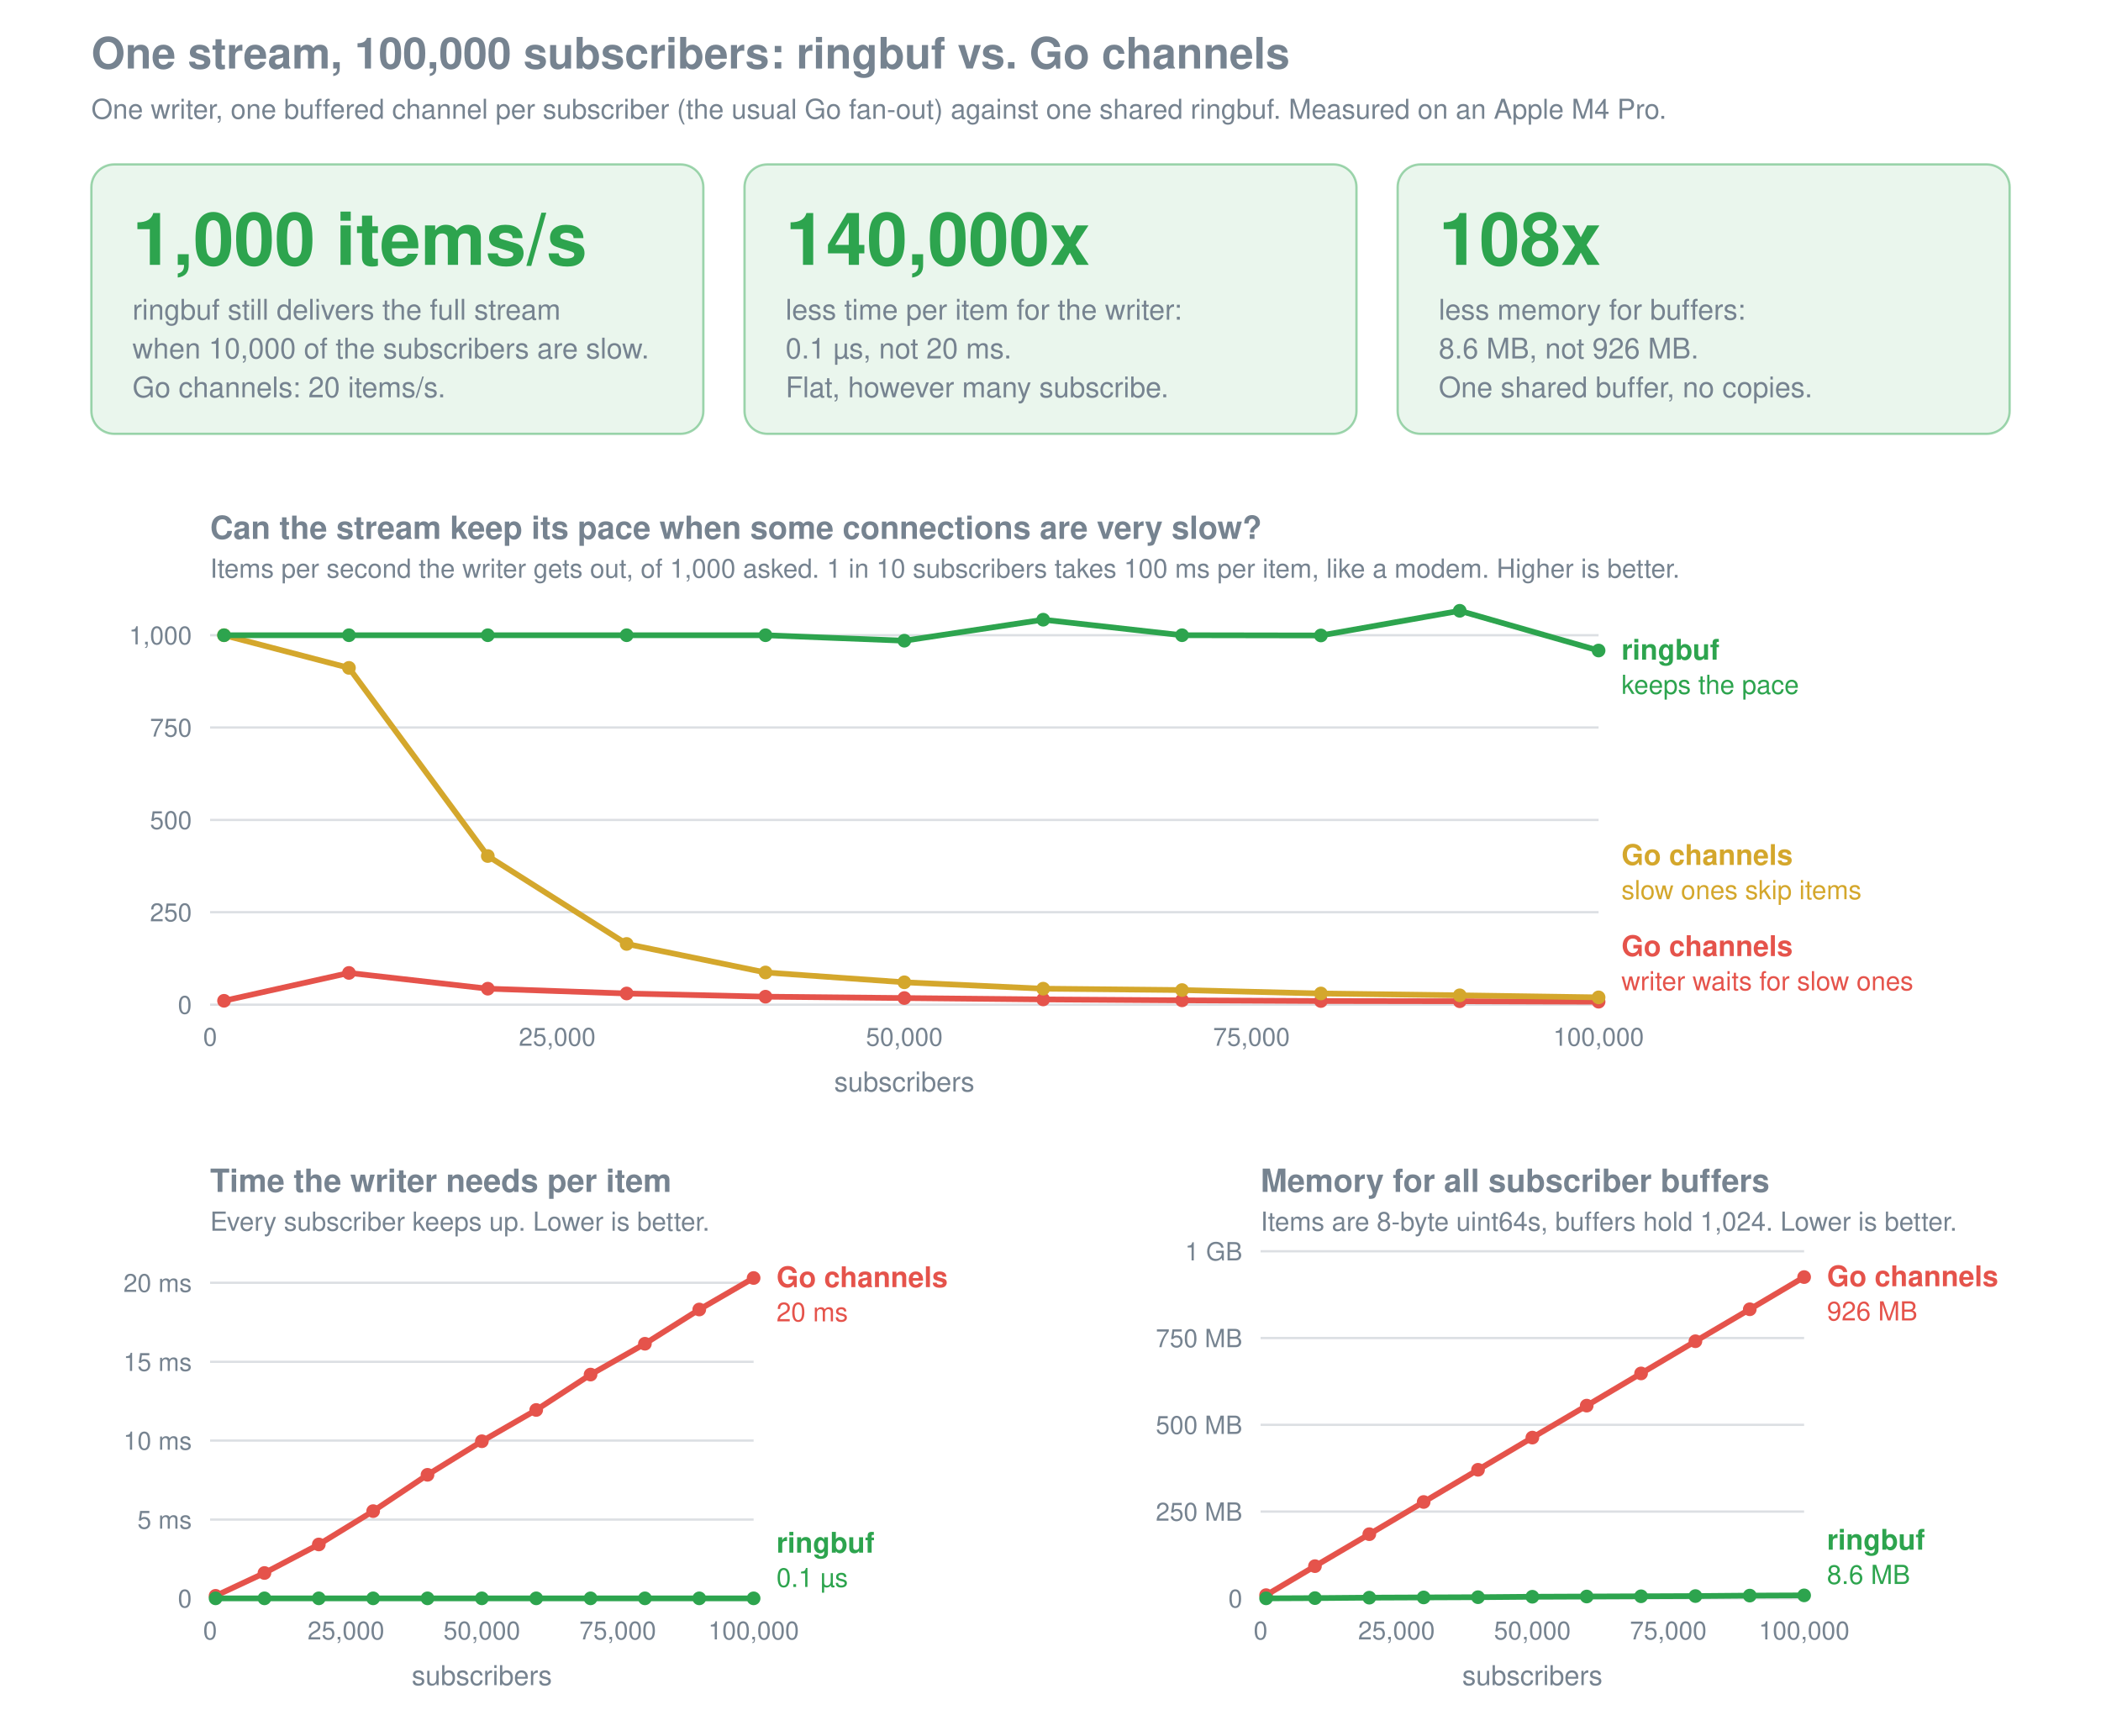
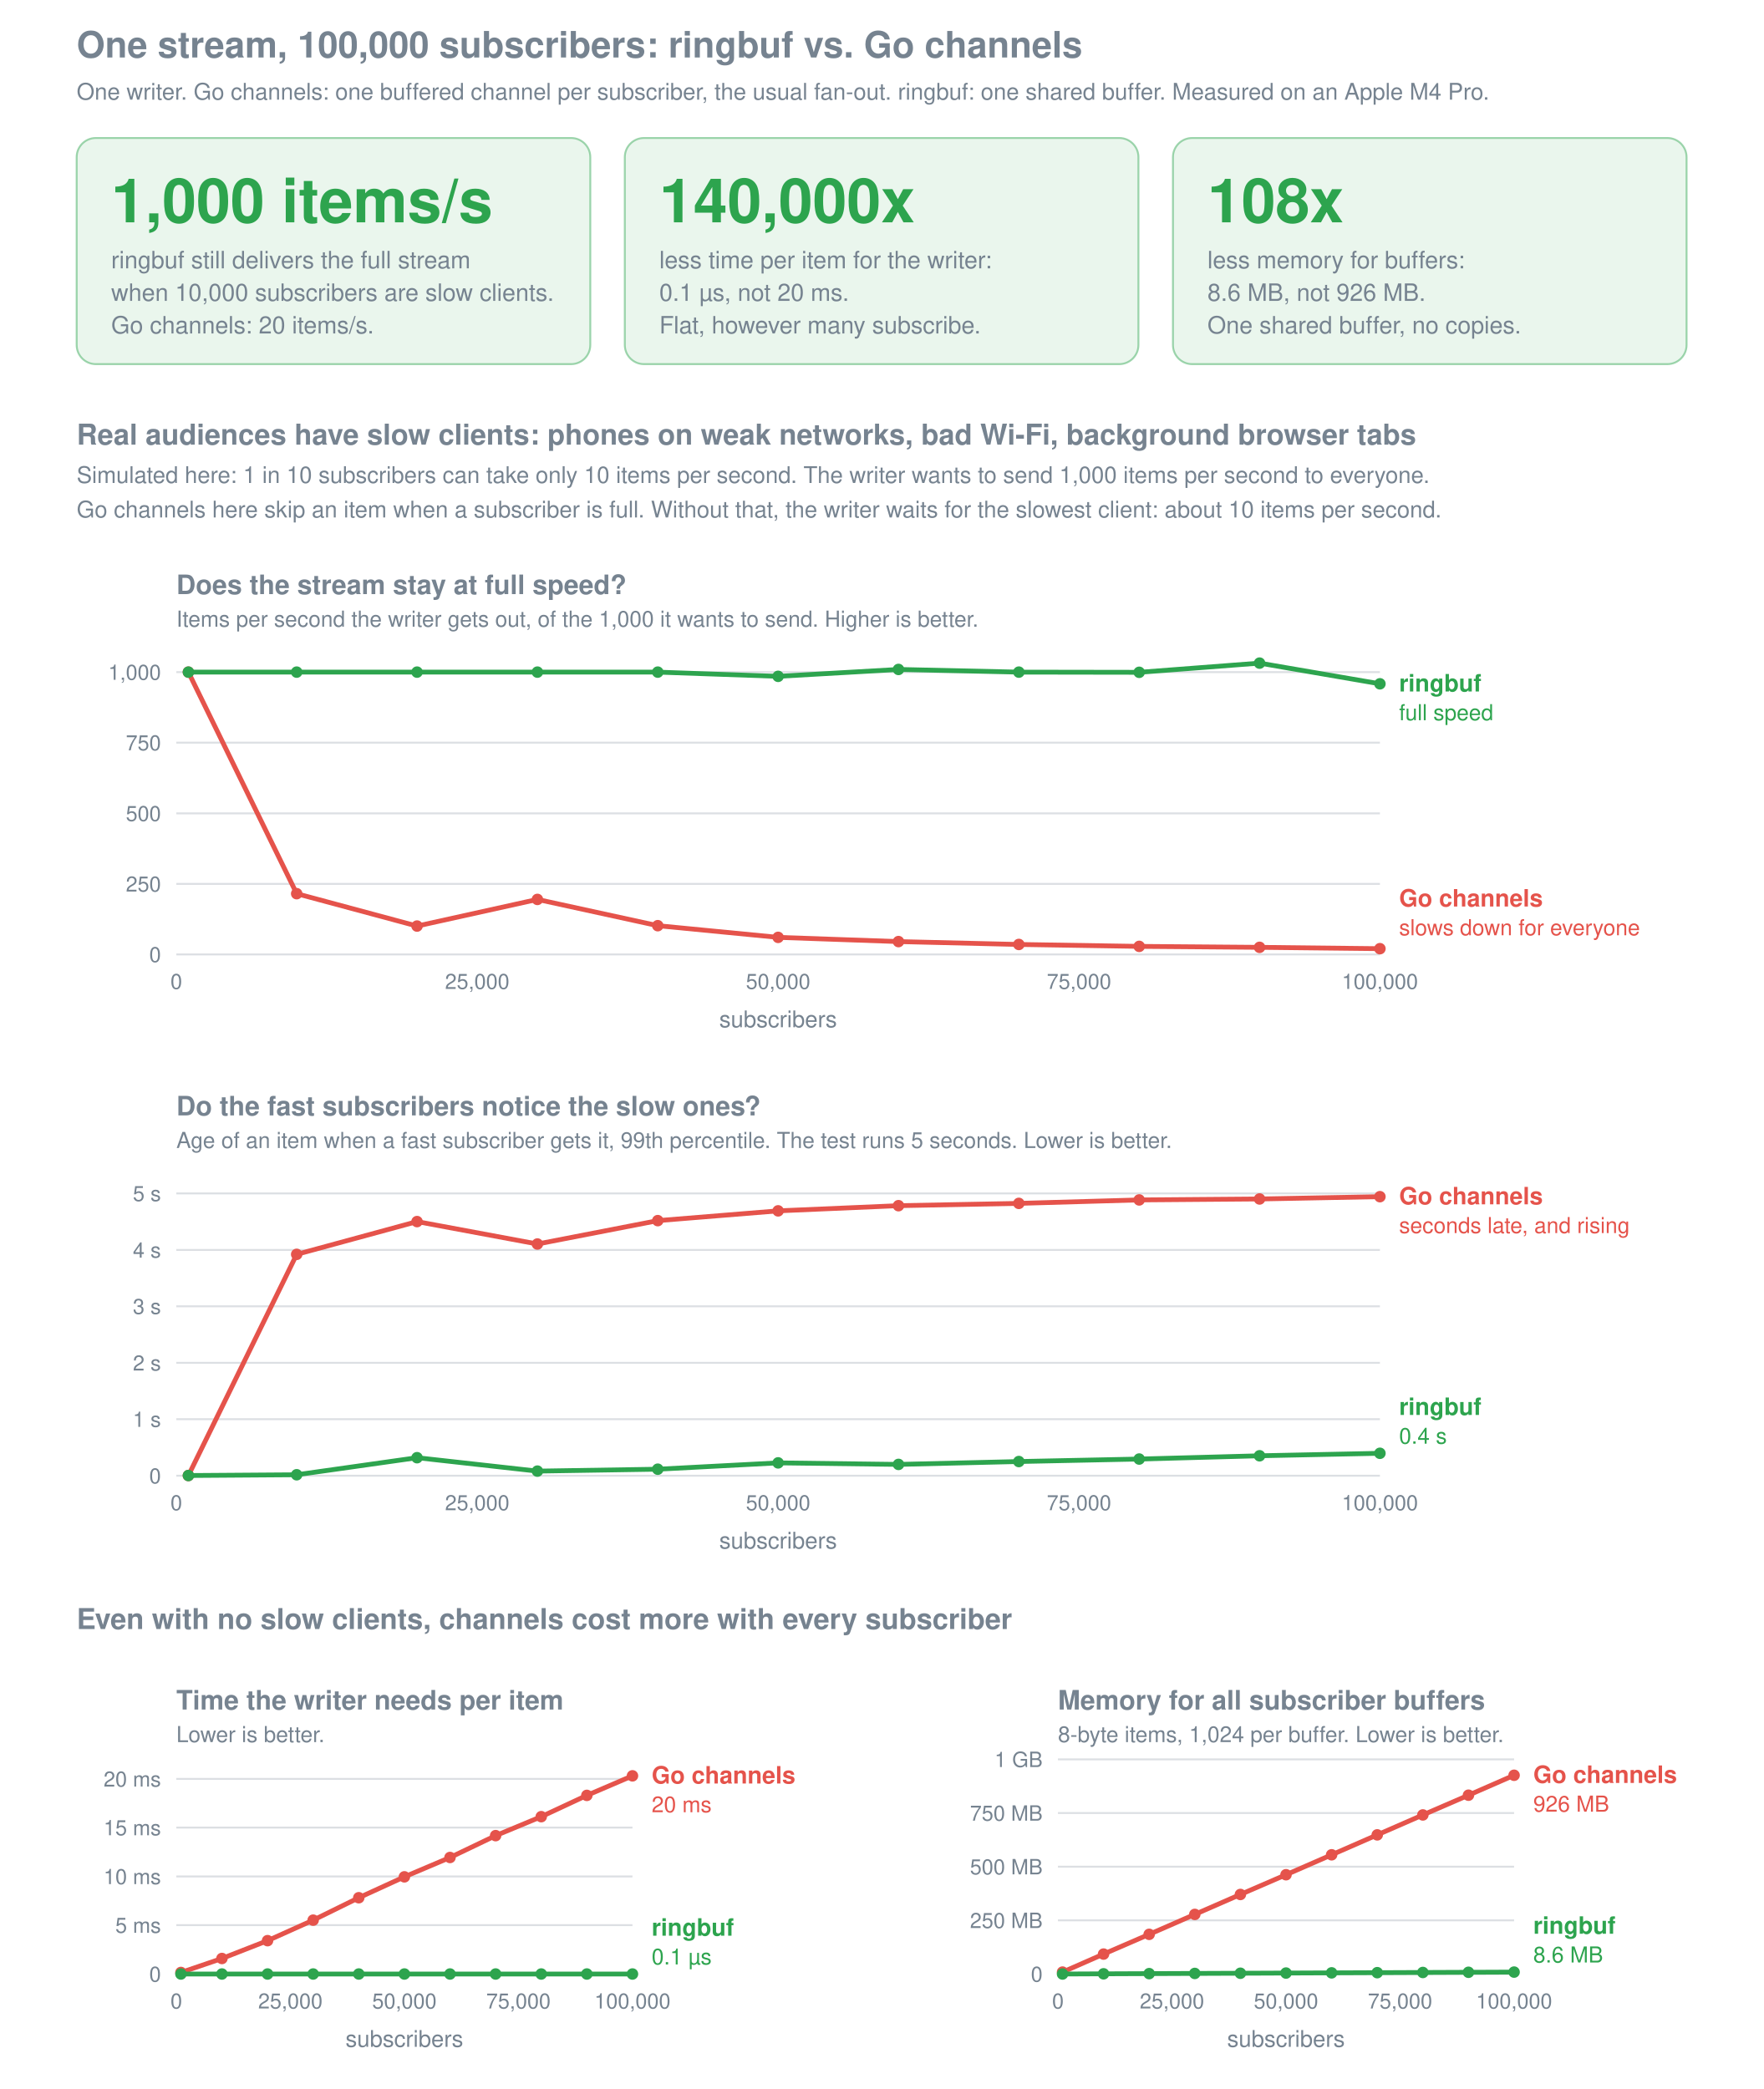
- <svg xmlns="http://www.w3.org/2000/svg" viewBox="0 0 920 760" width="920" height="760" font-family="-apple-system,BlinkMacSystemFont,Segoe UI,Helvetica,Arial,sans-serif" role="img" aria-label="One writer streaming to 100,000 subscribers, 1 in 10 on a very slow connection. ringbuf keeps publishing 1,000 items per second; Go channels drop to about 20. ringbuf needs 140,000 times less writer time and 108 times less memory.">
+ <svg xmlns="http://www.w3.org/2000/svg" viewBox="0 0 920 1090" width="920" height="1090" font-family="-apple-system,BlinkMacSystemFont,Segoe UI,Helvetica,Arial,sans-serif" role="img" aria-label="One writer streaming to 100,000 subscribers, 1 in 10 of them slow clients. ringbuf keeps publishing 1,000 items per second and Go channels drop to about 20. ringbuf needs 140,000 times less writer time and 108 times less memory.">
  <text x="40.0" y="30.0" font-size="19" font-weight="700" fill="#768390">One stream, 100,000 subscribers: ringbuf vs. Go channels</text>
-   <text x="40.0" y="52.0" font-size="12" fill="#768390">One writer, one buffered channel per subscriber (the usual Go fan-out) against one shared ringbuf. Measured on an Apple M4 Pro.</text>
+   <text x="40.0" y="52.0" font-size="12" fill="#768390">One writer. Go channels: one buffered channel per subscriber, the usual fan-out. ringbuf: one shared buffer. Measured on an Apple M4 Pro.</text>
  <rect x="40" y="72" width="268" height="118" rx="10" fill="#2da44e" fill-opacity="0.10" stroke="#2da44e" stroke-opacity="0.45" />
  <text x="58.0" y="116.0" font-size="32" font-weight="700" fill="#2da44e">1,000 items/s</text>
  <text x="58.0" y="140.0" font-size="12.5" fill="#768390">ringbuf still delivers the full stream</text>
-   <text x="58.0" y="157.0" font-size="12.5" fill="#768390">when 10,000 of the subscribers are slow.</text>
+   <text x="58.0" y="157.0" font-size="12.5" fill="#768390">when 10,000 subscribers are slow clients.</text>
  <text x="58.0" y="174.0" font-size="12.5" fill="#768390">Go channels: 20 items/s.</text>
  <rect x="326" y="72" width="268" height="118" rx="10" fill="#2da44e" fill-opacity="0.10" stroke="#2da44e" stroke-opacity="0.45" />
  <text x="344.0" y="116.0" font-size="32" font-weight="700" fill="#2da44e">140,000x</text>
  <text x="344.0" y="140.0" font-size="12.5" fill="#768390">less time per item for the writer:</text>
  <text x="344.0" y="157.0" font-size="12.5" fill="#768390">0.1 µs, not 20 ms.</text>
  <text x="344.0" y="174.0" font-size="12.5" fill="#768390">Flat, however many subscribe.</text>
  <rect x="612" y="72" width="268" height="118" rx="10" fill="#2da44e" fill-opacity="0.10" stroke="#2da44e" stroke-opacity="0.45" />
  <text x="630.0" y="116.0" font-size="32" font-weight="700" fill="#2da44e">108x</text>
  <text x="630.0" y="140.0" font-size="12.5" fill="#768390">less memory for buffers:</text>
  <text x="630.0" y="157.0" font-size="12.5" fill="#768390">8.6 MB, not 926 MB.</text>
  <text x="630.0" y="174.0" font-size="12.5" fill="#768390">One shared buffer, no copies.</text>
-   <text x="92.0" y="236.0" font-size="14" font-weight="600" fill="#768390">Can the stream keep its pace when some connections are very slow?</text>
-   <text x="92.0" y="253.0" font-size="11.5" fill="#768390">Items per second the writer gets out, of 1,000 asked. 1 in 10 subscribers takes 100 ms per item, like a modem. Higher is better.</text>
-   <line x1="92" y1="440.0" x2="700" y2="440.0" stroke="#768390" stroke-opacity="0.25" />
-   <text x="84.0" y="444.0" font-size="11" text-anchor="end" fill="#768390">0</text>
-   <line x1="92" y1="399.5" x2="700" y2="399.5" stroke="#768390" stroke-opacity="0.25" />
-   <text x="84.0" y="403.5" font-size="11" text-anchor="end" fill="#768390">250</text>
-   <line x1="92" y1="359.1" x2="700" y2="359.1" stroke="#768390" stroke-opacity="0.25" />
-   <text x="84.0" y="363.1" font-size="11" text-anchor="end" fill="#768390">500</text>
-   <line x1="92" y1="318.6" x2="700" y2="318.6" stroke="#768390" stroke-opacity="0.25" />
-   <text x="84.0" y="322.6" font-size="11" text-anchor="end" fill="#768390">750</text>
-   <line x1="92" y1="278.2" x2="700" y2="278.2" stroke="#768390" stroke-opacity="0.25" />
-   <text x="84.0" y="282.2" font-size="11" text-anchor="end" fill="#768390">1,000</text>
-   <text x="92.0" y="458.0" font-size="11" text-anchor="middle" fill="#768390">0</text>
-   <text x="244.0" y="458.0" font-size="11" text-anchor="middle" fill="#768390">25,000</text>
-   <text x="396.0" y="458.0" font-size="11" text-anchor="middle" fill="#768390">50,000</text>
-   <text x="548.0" y="458.0" font-size="11" text-anchor="middle" fill="#768390">75,000</text>
-   <text x="700.0" y="458.0" font-size="11" text-anchor="middle" fill="#768390">100,000</text>
-   <text x="396.0" y="478.0" font-size="12" text-anchor="middle" fill="#768390">subscribers</text>
-   <polyline points="98.1,438.3 152.8,426.1 213.6,433.0 274.4,435.1 335.2,436.5 396.0,437.1 456.8,437.7 517.6,438.1 578.4,438.4 639.2,438.5 700.0,438.7" fill="none" stroke="#e5534b" stroke-width="2.5" stroke-linejoin="round" stroke-linecap="round" />
-   <circle cx="98.1" cy="438.3" r="3" fill="#e5534b" />
-   <circle cx="152.8" cy="426.1" r="3" fill="#e5534b" />
-   <circle cx="213.6" cy="433.0" r="3" fill="#e5534b" />
-   <circle cx="274.4" cy="435.1" r="3" fill="#e5534b" />
-   <circle cx="335.2" cy="436.5" r="3" fill="#e5534b" />
-   <circle cx="396.0" cy="437.1" r="3" fill="#e5534b" />
-   <circle cx="456.8" cy="437.7" r="3" fill="#e5534b" />
-   <circle cx="517.6" cy="438.1" r="3" fill="#e5534b" />
-   <circle cx="578.4" cy="438.4" r="3" fill="#e5534b" />
-   <circle cx="639.2" cy="438.5" r="3" fill="#e5534b" />
-   <circle cx="700.0" cy="438.7" r="3" fill="#e5534b" />
-   <text x="710.0" y="418.7" font-size="12.5" font-weight="600" fill="#e5534b">Go channels</text>
-   <text x="710.0" y="433.7" font-size="11.5" fill="#e5534b">writer waits for slow ones</text>
-   <polyline points="98.1,278.2 152.8,292.5 213.6,374.9 274.4,413.4 335.2,425.9 396.0,430.2 456.8,433.0 517.6,433.6 578.4,435.1 639.2,435.9 700.0,436.8" fill="none" stroke="#d4a72c" stroke-width="2.5" stroke-linejoin="round" stroke-linecap="round" />
-   <circle cx="98.1" cy="278.2" r="3" fill="#d4a72c" />
-   <circle cx="152.8" cy="292.5" r="3" fill="#d4a72c" />
-   <circle cx="213.6" cy="374.9" r="3" fill="#d4a72c" />
-   <circle cx="274.4" cy="413.4" r="3" fill="#d4a72c" />
-   <circle cx="335.2" cy="425.9" r="3" fill="#d4a72c" />
-   <circle cx="396.0" cy="430.2" r="3" fill="#d4a72c" />
-   <circle cx="456.8" cy="433.0" r="3" fill="#d4a72c" />
-   <circle cx="517.6" cy="433.6" r="3" fill="#d4a72c" />
-   <circle cx="578.4" cy="435.1" r="3" fill="#d4a72c" />
-   <circle cx="639.2" cy="435.9" r="3" fill="#d4a72c" />
-   <circle cx="700.0" cy="436.8" r="3" fill="#d4a72c" />
-   <text x="710.0" y="378.8" font-size="12.5" font-weight="600" fill="#d4a72c">Go channels</text>
-   <text x="710.0" y="393.8" font-size="11.5" fill="#d4a72c">slow ones skip items</text>
-   <polyline points="98.1,278.2 152.8,278.2 213.6,278.2 274.4,278.2 335.2,278.2 396.0,280.6 456.8,271.4 517.6,278.2 578.4,278.3 639.2,267.5 700.0,284.9" fill="none" stroke="#2da44e" stroke-width="2.5" stroke-linejoin="round" stroke-linecap="round" />
-   <circle cx="98.1" cy="278.2" r="3" fill="#2da44e" />
-   <circle cx="152.8" cy="278.2" r="3" fill="#2da44e" />
-   <circle cx="213.6" cy="278.2" r="3" fill="#2da44e" />
-   <circle cx="274.4" cy="278.2" r="3" fill="#2da44e" />
-   <circle cx="335.2" cy="278.2" r="3" fill="#2da44e" />
-   <circle cx="396.0" cy="280.6" r="3" fill="#2da44e" />
-   <circle cx="456.8" cy="271.4" r="3" fill="#2da44e" />
-   <circle cx="517.6" cy="278.2" r="3" fill="#2da44e" />
-   <circle cx="578.4" cy="278.3" r="3" fill="#2da44e" />
-   <circle cx="639.2" cy="267.5" r="3" fill="#2da44e" />
-   <circle cx="700.0" cy="284.9" r="3" fill="#2da44e" />
-   <text x="710.0" y="288.9" font-size="12.5" font-weight="600" fill="#2da44e">ringbuf</text>
-   <text x="710.0" y="303.9" font-size="11.5" fill="#2da44e">keeps the pace</text>
-   <text x="92.0" y="522.0" font-size="14" font-weight="600" fill="#768390">Time the writer needs per item</text>
-   <text x="92.0" y="539.0" font-size="11.5" fill="#768390">Every subscriber keeps up. Lower is better.</text>
-   <line x1="92" y1="700.0" x2="330" y2="700.0" stroke="#768390" stroke-opacity="0.25" />
-   <text x="84.0" y="704.0" font-size="11" text-anchor="end" fill="#768390">0</text>
-   <line x1="92" y1="665.5" x2="330" y2="665.5" stroke="#768390" stroke-opacity="0.25" />
-   <text x="84.0" y="669.5" font-size="11" text-anchor="end" fill="#768390">5 ms</text>
-   <line x1="92" y1="630.9" x2="330" y2="630.9" stroke="#768390" stroke-opacity="0.25" />
-   <text x="84.0" y="634.9" font-size="11" text-anchor="end" fill="#768390">10 ms</text>
-   <line x1="92" y1="596.4" x2="330" y2="596.4" stroke="#768390" stroke-opacity="0.25" />
-   <text x="84.0" y="600.4" font-size="11" text-anchor="end" fill="#768390">15 ms</text>
-   <line x1="92" y1="561.8" x2="330" y2="561.8" stroke="#768390" stroke-opacity="0.25" />
-   <text x="84.0" y="565.8" font-size="11" text-anchor="end" fill="#768390">20 ms</text>
-   <text x="92.0" y="718.0" font-size="11" text-anchor="middle" fill="#768390">0</text>
-   <text x="151.5" y="718.0" font-size="11" text-anchor="middle" fill="#768390">25,000</text>
-   <text x="211.0" y="718.0" font-size="11" text-anchor="middle" fill="#768390">50,000</text>
-   <text x="270.5" y="718.0" font-size="11" text-anchor="middle" fill="#768390">75,000</text>
-   <text x="330.0" y="718.0" font-size="11" text-anchor="middle" fill="#768390">100,000</text>
-   <text x="211.0" y="738.0" font-size="12" text-anchor="middle" fill="#768390">subscribers</text>
-   <polyline points="94.4,698.9 115.8,688.9 139.6,676.4 163.4,661.8 187.2,645.9 211.0,631.2 234.8,617.5 258.6,602.0 282.4,588.5 306.2,573.5 330.0,559.7" fill="none" stroke="#e5534b" stroke-width="2.5" stroke-linejoin="round" stroke-linecap="round" />
-   <circle cx="94.4" cy="698.9" r="3" fill="#e5534b" />
-   <circle cx="115.8" cy="688.9" r="3" fill="#e5534b" />
-   <circle cx="139.6" cy="676.4" r="3" fill="#e5534b" />
-   <circle cx="163.4" cy="661.8" r="3" fill="#e5534b" />
-   <circle cx="187.2" cy="645.9" r="3" fill="#e5534b" />
-   <circle cx="211.0" cy="631.2" r="3" fill="#e5534b" />
-   <circle cx="234.8" cy="617.5" r="3" fill="#e5534b" />
-   <circle cx="258.6" cy="602.0" r="3" fill="#e5534b" />
-   <circle cx="282.4" cy="588.5" r="3" fill="#e5534b" />
-   <circle cx="306.2" cy="573.5" r="3" fill="#e5534b" />
-   <circle cx="330.0" cy="559.7" r="3" fill="#e5534b" />
-   <text x="340.0" y="563.7" font-size="12.5" font-weight="600" fill="#e5534b">Go channels</text>
-   <text x="340.0" y="578.7" font-size="11.5" fill="#e5534b">20 ms</text>
-   <polyline points="94.4,700.0 115.8,700.0 139.6,700.0 163.4,700.0 187.2,700.0 211.0,700.0 234.8,700.0 258.6,700.0 282.4,700.0 306.2,700.0 330.0,700.0" fill="none" stroke="#2da44e" stroke-width="2.5" stroke-linejoin="round" stroke-linecap="round" />
-   <circle cx="94.4" cy="700.0" r="3" fill="#2da44e" />
-   <circle cx="115.8" cy="700.0" r="3" fill="#2da44e" />
-   <circle cx="139.6" cy="700.0" r="3" fill="#2da44e" />
-   <circle cx="163.4" cy="700.0" r="3" fill="#2da44e" />
-   <circle cx="187.2" cy="700.0" r="3" fill="#2da44e" />
-   <circle cx="211.0" cy="700.0" r="3" fill="#2da44e" />
-   <circle cx="234.8" cy="700.0" r="3" fill="#2da44e" />
-   <circle cx="258.6" cy="700.0" r="3" fill="#2da44e" />
-   <circle cx="282.4" cy="700.0" r="3" fill="#2da44e" />
-   <circle cx="306.2" cy="700.0" r="3" fill="#2da44e" />
-   <circle cx="330.0" cy="700.0" r="3" fill="#2da44e" />
-   <text x="340.0" y="680.0" font-size="12.5" font-weight="600" fill="#2da44e">ringbuf</text>
-   <text x="340.0" y="695.0" font-size="11.5" fill="#2da44e">0.1 µs</text>
-   <text x="552.0" y="522.0" font-size="14" font-weight="600" fill="#768390">Memory for all subscriber buffers</text>
-   <text x="552.0" y="539.0" font-size="11.5" fill="#768390">Items are 8-byte uint64s, buffers hold 1,024. Lower is better.</text>
-   <line x1="552" y1="700.0" x2="790" y2="700.0" stroke="#768390" stroke-opacity="0.25" />
-   <text x="544.0" y="704.0" font-size="11" text-anchor="end" fill="#768390">0</text>
-   <line x1="552" y1="662.0" x2="790" y2="662.0" stroke="#768390" stroke-opacity="0.25" />
-   <text x="544.0" y="666.0" font-size="11" text-anchor="end" fill="#768390">250 MB</text>
-   <line x1="552" y1="624.0" x2="790" y2="624.0" stroke="#768390" stroke-opacity="0.25" />
-   <text x="544.0" y="628.0" font-size="11" text-anchor="end" fill="#768390">500 MB</text>
-   <line x1="552" y1="586.0" x2="790" y2="586.0" stroke="#768390" stroke-opacity="0.25" />
-   <text x="544.0" y="590.0" font-size="11" text-anchor="end" fill="#768390">750 MB</text>
-   <line x1="552" y1="548.0" x2="790" y2="548.0" stroke="#768390" stroke-opacity="0.25" />
-   <text x="544.0" y="552.0" font-size="11" text-anchor="end" fill="#768390">1 GB</text>
-   <text x="552.0" y="718.0" font-size="11" text-anchor="middle" fill="#768390">0</text>
-   <text x="611.5" y="718.0" font-size="11" text-anchor="middle" fill="#768390">25,000</text>
-   <text x="671.0" y="718.0" font-size="11" text-anchor="middle" fill="#768390">50,000</text>
-   <text x="730.5" y="718.0" font-size="11" text-anchor="middle" fill="#768390">75,000</text>
-   <text x="790.0" y="718.0" font-size="11" text-anchor="middle" fill="#768390">100,000</text>
-   <text x="671.0" y="738.0" font-size="12" text-anchor="middle" fill="#768390">subscribers</text>
-   <polyline points="554.4,698.6 575.8,685.9 599.6,671.9 623.4,657.8 647.2,643.7 671.0,629.6 694.8,615.6 718.6,601.5 742.4,587.4 766.2,573.4 790.0,559.3" fill="none" stroke="#e5534b" stroke-width="2.5" stroke-linejoin="round" stroke-linecap="round" />
-   <circle cx="554.4" cy="698.6" r="3" fill="#e5534b" />
-   <circle cx="575.8" cy="685.9" r="3" fill="#e5534b" />
-   <circle cx="599.6" cy="671.9" r="3" fill="#e5534b" />
-   <circle cx="623.4" cy="657.8" r="3" fill="#e5534b" />
-   <circle cx="647.2" cy="643.7" r="3" fill="#e5534b" />
-   <circle cx="671.0" cy="629.6" r="3" fill="#e5534b" />
-   <circle cx="694.8" cy="615.6" r="3" fill="#e5534b" />
-   <circle cx="718.6" cy="601.5" r="3" fill="#e5534b" />
-   <circle cx="742.4" cy="587.4" r="3" fill="#e5534b" />
-   <circle cx="766.2" cy="573.4" r="3" fill="#e5534b" />
-   <circle cx="790.0" cy="559.3" r="3" fill="#e5534b" />
-   <text x="800.0" y="563.3" font-size="12.5" font-weight="600" fill="#e5534b">Go channels</text>
-   <text x="800.0" y="578.3" font-size="11.5" fill="#e5534b">926 MB</text>
-   <polyline points="554.4,700.0 575.8,699.9 599.6,699.7 623.4,699.6 647.2,699.5 671.0,699.3 694.8,699.2 718.6,699.1 742.4,699.0 766.2,698.8 790.0,698.7" fill="none" stroke="#2da44e" stroke-width="2.5" stroke-linejoin="round" stroke-linecap="round" />
-   <circle cx="554.4" cy="700.0" r="3" fill="#2da44e" />
-   <circle cx="575.8" cy="699.9" r="3" fill="#2da44e" />
-   <circle cx="599.6" cy="699.7" r="3" fill="#2da44e" />
-   <circle cx="623.4" cy="699.6" r="3" fill="#2da44e" />
-   <circle cx="647.2" cy="699.5" r="3" fill="#2da44e" />
-   <circle cx="671.0" cy="699.3" r="3" fill="#2da44e" />
-   <circle cx="694.8" cy="699.2" r="3" fill="#2da44e" />
-   <circle cx="718.6" cy="699.1" r="3" fill="#2da44e" />
-   <circle cx="742.4" cy="699.0" r="3" fill="#2da44e" />
-   <circle cx="766.2" cy="698.8" r="3" fill="#2da44e" />
-   <circle cx="790.0" cy="698.7" r="3" fill="#2da44e" />
-   <text x="800.0" y="678.7" font-size="12.5" font-weight="600" fill="#2da44e">ringbuf</text>
-   <text x="800.0" y="693.7" font-size="11.5" fill="#2da44e">8.6 MB</text>
+   <text x="40.0" y="232.0" font-size="15" font-weight="700" fill="#768390">Real audiences have slow clients: phones on weak networks, bad Wi-Fi, background browser tabs</text>
+   <text x="40.0" y="252.0" font-size="12" fill="#768390">Simulated here: 1 in 10 subscribers can take only 10 items per second. The writer wants to send 1,000 items per second to everyone.</text>
+   <text x="40.0" y="270.0" font-size="12" fill="#768390">Go channels here skip an item when a subscriber is full. Without that, the writer waits for the slowest client: about 10 items per second.</text>
+   <text x="92.0" y="310.0" font-size="14" font-weight="600" fill="#768390">Does the stream stay at full speed?</text>
+   <text x="92.0" y="327.0" font-size="11.5" fill="#768390">Items per second the writer gets out, of the 1,000 it wants to send. Higher is better.</text>
+   <line x1="92" y1="498.0" x2="720" y2="498.0" stroke="#768390" stroke-opacity="0.25" />
+   <text x="84.0" y="502.0" font-size="11" text-anchor="end" fill="#768390">0</text>
+   <line x1="92" y1="461.2" x2="720" y2="461.2" stroke="#768390" stroke-opacity="0.25" />
+   <text x="84.0" y="465.2" font-size="11" text-anchor="end" fill="#768390">250</text>
+   <line x1="92" y1="424.4" x2="720" y2="424.4" stroke="#768390" stroke-opacity="0.25" />
+   <text x="84.0" y="428.4" font-size="11" text-anchor="end" fill="#768390">500</text>
+   <line x1="92" y1="387.5" x2="720" y2="387.5" stroke="#768390" stroke-opacity="0.25" />
+   <text x="84.0" y="391.5" font-size="11" text-anchor="end" fill="#768390">750</text>
+   <line x1="92" y1="350.7" x2="720" y2="350.7" stroke="#768390" stroke-opacity="0.25" />
+   <text x="84.0" y="354.7" font-size="11" text-anchor="end" fill="#768390">1,000</text>
+   <text x="92.0" y="516.0" font-size="11" text-anchor="middle" fill="#768390">0</text>
+   <text x="249.0" y="516.0" font-size="11" text-anchor="middle" fill="#768390">25,000</text>
+   <text x="406.0" y="516.0" font-size="11" text-anchor="middle" fill="#768390">50,000</text>
+   <text x="563.0" y="516.0" font-size="11" text-anchor="middle" fill="#768390">75,000</text>
+   <text x="720.0" y="516.0" font-size="11" text-anchor="middle" fill="#768390">100,000</text>
+   <text x="406.0" y="536.0" font-size="12" text-anchor="middle" fill="#768390">subscribers</text>
+   <polyline points="98.3,350.7 154.8,466.3 217.6,483.2 280.4,469.3 343.2,483.0 406.0,489.1 468.8,491.3 531.6,492.8 594.4,493.8 657.2,494.3 720.0,495.0" fill="none" stroke="#e5534b" stroke-width="2.5" stroke-linejoin="round" stroke-linecap="round" />
+   <circle cx="98.3" cy="350.7" r="3" fill="#e5534b" />
+   <circle cx="154.8" cy="466.3" r="3" fill="#e5534b" />
+   <circle cx="217.6" cy="483.2" r="3" fill="#e5534b" />
+   <circle cx="280.4" cy="469.3" r="3" fill="#e5534b" />
+   <circle cx="343.2" cy="483.0" r="3" fill="#e5534b" />
+   <circle cx="406.0" cy="489.1" r="3" fill="#e5534b" />
+   <circle cx="468.8" cy="491.3" r="3" fill="#e5534b" />
+   <circle cx="531.6" cy="492.8" r="3" fill="#e5534b" />
+   <circle cx="594.4" cy="493.8" r="3" fill="#e5534b" />
+   <circle cx="657.2" cy="494.3" r="3" fill="#e5534b" />
+   <circle cx="720.0" cy="495.0" r="3" fill="#e5534b" />
+   <text x="730.0" y="473.0" font-size="12.5" font-weight="600" fill="#e5534b">Go channels</text>
+   <text x="730.0" y="488.0" font-size="11.5" fill="#e5534b">slows down for everyone</text>
+   <polyline points="98.3,350.7 154.8,350.7 217.6,350.7 280.4,350.7 343.2,350.7 406.0,352.9 468.8,349.3 531.6,350.7 594.4,350.8 657.2,346.0 720.0,356.8" fill="none" stroke="#2da44e" stroke-width="2.5" stroke-linejoin="round" stroke-linecap="round" />
+   <circle cx="98.3" cy="350.7" r="3" fill="#2da44e" />
+   <circle cx="154.8" cy="350.7" r="3" fill="#2da44e" />
+   <circle cx="217.6" cy="350.7" r="3" fill="#2da44e" />
+   <circle cx="280.4" cy="350.7" r="3" fill="#2da44e" />
+   <circle cx="343.2" cy="350.7" r="3" fill="#2da44e" />
+   <circle cx="406.0" cy="352.9" r="3" fill="#2da44e" />
+   <circle cx="468.8" cy="349.3" r="3" fill="#2da44e" />
+   <circle cx="531.6" cy="350.7" r="3" fill="#2da44e" />
+   <circle cx="594.4" cy="350.8" r="3" fill="#2da44e" />
+   <circle cx="657.2" cy="346.0" r="3" fill="#2da44e" />
+   <circle cx="720.0" cy="356.8" r="3" fill="#2da44e" />
+   <text x="730.0" y="360.8" font-size="12.5" font-weight="600" fill="#2da44e">ringbuf</text>
+   <text x="730.0" y="375.8" font-size="11.5" fill="#2da44e">full speed</text>
+   <text x="92.0" y="582.0" font-size="14" font-weight="600" fill="#768390">Do the fast subscribers notice the slow ones?</text>
+   <text x="92.0" y="599.0" font-size="11.5" fill="#768390">Age of an item when a fast subscriber gets it, 99th percentile. The test runs 5 seconds. Lower is better.</text>
+   <line x1="92" y1="770.0" x2="720" y2="770.0" stroke="#768390" stroke-opacity="0.25" />
+   <text x="84.0" y="774.0" font-size="11" text-anchor="end" fill="#768390">0</text>
+   <line x1="92" y1="740.5" x2="720" y2="740.5" stroke="#768390" stroke-opacity="0.25" />
+   <text x="84.0" y="744.5" font-size="11" text-anchor="end" fill="#768390">1 s</text>
+   <line x1="92" y1="711.1" x2="720" y2="711.1" stroke="#768390" stroke-opacity="0.25" />
+   <text x="84.0" y="715.1" font-size="11" text-anchor="end" fill="#768390">2 s</text>
+   <line x1="92" y1="681.6" x2="720" y2="681.6" stroke="#768390" stroke-opacity="0.25" />
+   <text x="84.0" y="685.6" font-size="11" text-anchor="end" fill="#768390">3 s</text>
+   <line x1="92" y1="652.2" x2="720" y2="652.2" stroke="#768390" stroke-opacity="0.25" />
+   <text x="84.0" y="656.2" font-size="11" text-anchor="end" fill="#768390">4 s</text>
+   <line x1="92" y1="622.7" x2="720" y2="622.7" stroke="#768390" stroke-opacity="0.25" />
+   <text x="84.0" y="626.7" font-size="11" text-anchor="end" fill="#768390">5 s</text>
+   <text x="92.0" y="788.0" font-size="11" text-anchor="middle" fill="#768390">0</text>
+   <text x="249.0" y="788.0" font-size="11" text-anchor="middle" fill="#768390">25,000</text>
+   <text x="406.0" y="788.0" font-size="11" text-anchor="middle" fill="#768390">50,000</text>
+   <text x="563.0" y="788.0" font-size="11" text-anchor="middle" fill="#768390">75,000</text>
+   <text x="720.0" y="788.0" font-size="11" text-anchor="middle" fill="#768390">100,000</text>
+   <text x="406.0" y="808.0" font-size="12" text-anchor="middle" fill="#768390">subscribers</text>
+   <polyline points="98.3,769.9 154.8,654.5 217.6,637.4 280.4,649.1 343.2,636.9 406.0,631.8 468.8,629.1 531.6,627.9 594.4,626.1 657.2,625.6 720.0,624.4" fill="none" stroke="#e5534b" stroke-width="2.5" stroke-linejoin="round" stroke-linecap="round" />
+   <circle cx="98.3" cy="769.9" r="3" fill="#e5534b" />
+   <circle cx="154.8" cy="654.5" r="3" fill="#e5534b" />
+   <circle cx="217.6" cy="637.4" r="3" fill="#e5534b" />
+   <circle cx="280.4" cy="649.1" r="3" fill="#e5534b" />
+   <circle cx="343.2" cy="636.9" r="3" fill="#e5534b" />
+   <circle cx="406.0" cy="631.8" r="3" fill="#e5534b" />
+   <circle cx="468.8" cy="629.1" r="3" fill="#e5534b" />
+   <circle cx="531.6" cy="627.9" r="3" fill="#e5534b" />
+   <circle cx="594.4" cy="626.1" r="3" fill="#e5534b" />
+   <circle cx="657.2" cy="625.6" r="3" fill="#e5534b" />
+   <circle cx="720.0" cy="624.4" r="3" fill="#e5534b" />
+   <text x="730.0" y="628.4" font-size="12.5" font-weight="600" fill="#e5534b">Go channels</text>
+   <text x="730.0" y="643.4" font-size="11.5" fill="#e5534b">seconds late, and rising</text>
+   <polyline points="98.3,769.9 154.8,769.5 217.6,760.6 280.4,767.6 343.2,766.6 406.0,763.3 468.8,764.1 531.6,762.6 594.4,761.3 657.2,759.6 720.0,758.3" fill="none" stroke="#2da44e" stroke-width="2.5" stroke-linejoin="round" stroke-linecap="round" />
+   <circle cx="98.3" cy="769.9" r="3" fill="#2da44e" />
+   <circle cx="154.8" cy="769.5" r="3" fill="#2da44e" />
+   <circle cx="217.6" cy="760.6" r="3" fill="#2da44e" />
+   <circle cx="280.4" cy="767.6" r="3" fill="#2da44e" />
+   <circle cx="343.2" cy="766.6" r="3" fill="#2da44e" />
+   <circle cx="406.0" cy="763.3" r="3" fill="#2da44e" />
+   <circle cx="468.8" cy="764.1" r="3" fill="#2da44e" />
+   <circle cx="531.6" cy="762.6" r="3" fill="#2da44e" />
+   <circle cx="594.4" cy="761.3" r="3" fill="#2da44e" />
+   <circle cx="657.2" cy="759.6" r="3" fill="#2da44e" />
+   <circle cx="720.0" cy="758.3" r="3" fill="#2da44e" />
+   <text x="730.0" y="738.3" font-size="12.5" font-weight="600" fill="#2da44e">ringbuf</text>
+   <text x="730.0" y="753.3" font-size="11.5" fill="#2da44e">0.4 s</text>
+   <text x="40.0" y="850.0" font-size="15" font-weight="700" fill="#768390">Even with no slow clients, channels cost more with every subscriber</text>
+   <text x="92.0" y="892.0" font-size="14" font-weight="600" fill="#768390">Time the writer needs per item</text>
+   <text x="92.0" y="909.0" font-size="11.5" fill="#768390">Lower is better.</text>
+   <line x1="92" y1="1030.0" x2="330" y2="1030.0" stroke="#768390" stroke-opacity="0.25" />
+   <text x="84.0" y="1034.0" font-size="11" text-anchor="end" fill="#768390">0</text>
+   <line x1="92" y1="1004.5" x2="330" y2="1004.5" stroke="#768390" stroke-opacity="0.25" />
+   <text x="84.0" y="1008.5" font-size="11" text-anchor="end" fill="#768390">5 ms</text>
+   <line x1="92" y1="979.1" x2="330" y2="979.1" stroke="#768390" stroke-opacity="0.25" />
+   <text x="84.0" y="983.1" font-size="11" text-anchor="end" fill="#768390">10 ms</text>
+   <line x1="92" y1="953.6" x2="330" y2="953.6" stroke="#768390" stroke-opacity="0.25" />
+   <text x="84.0" y="957.6" font-size="11" text-anchor="end" fill="#768390">15 ms</text>
+   <line x1="92" y1="928.2" x2="330" y2="928.2" stroke="#768390" stroke-opacity="0.25" />
+   <text x="84.0" y="932.2" font-size="11" text-anchor="end" fill="#768390">20 ms</text>
+   <text x="92.0" y="1048.0" font-size="11" text-anchor="middle" fill="#768390">0</text>
+   <text x="151.5" y="1048.0" font-size="11" text-anchor="middle" fill="#768390">25,000</text>
+   <text x="211.0" y="1048.0" font-size="11" text-anchor="middle" fill="#768390">50,000</text>
+   <text x="270.5" y="1048.0" font-size="11" text-anchor="middle" fill="#768390">75,000</text>
+   <text x="330.0" y="1048.0" font-size="11" text-anchor="middle" fill="#768390">100,000</text>
+   <text x="211.0" y="1068.0" font-size="12" text-anchor="middle" fill="#768390">subscribers</text>
+   <polyline points="94.4,1029.2 115.8,1021.9 139.6,1012.6 163.4,1001.9 187.2,990.2 211.0,979.3 234.8,969.2 258.6,957.8 282.4,947.9 306.2,936.8 330.0,926.6" fill="none" stroke="#e5534b" stroke-width="2.5" stroke-linejoin="round" stroke-linecap="round" />
+   <circle cx="94.4" cy="1029.2" r="3" fill="#e5534b" />
+   <circle cx="115.8" cy="1021.9" r="3" fill="#e5534b" />
+   <circle cx="139.6" cy="1012.6" r="3" fill="#e5534b" />
+   <circle cx="163.4" cy="1001.9" r="3" fill="#e5534b" />
+   <circle cx="187.2" cy="990.2" r="3" fill="#e5534b" />
+   <circle cx="211.0" cy="979.3" r="3" fill="#e5534b" />
+   <circle cx="234.8" cy="969.2" r="3" fill="#e5534b" />
+   <circle cx="258.6" cy="957.8" r="3" fill="#e5534b" />
+   <circle cx="282.4" cy="947.9" r="3" fill="#e5534b" />
+   <circle cx="306.2" cy="936.8" r="3" fill="#e5534b" />
+   <circle cx="330.0" cy="926.6" r="3" fill="#e5534b" />
+   <text x="340.0" y="930.6" font-size="12.5" font-weight="600" fill="#e5534b">Go channels</text>
+   <text x="340.0" y="945.6" font-size="11.5" fill="#e5534b">20 ms</text>
+   <polyline points="94.4,1030.0 115.8,1030.0 139.6,1030.0 163.4,1030.0 187.2,1030.0 211.0,1030.0 234.8,1030.0 258.6,1030.0 282.4,1030.0 306.2,1030.0 330.0,1030.0" fill="none" stroke="#2da44e" stroke-width="2.5" stroke-linejoin="round" stroke-linecap="round" />
+   <circle cx="94.4" cy="1030.0" r="3" fill="#2da44e" />
+   <circle cx="115.8" cy="1030.0" r="3" fill="#2da44e" />
+   <circle cx="139.6" cy="1030.0" r="3" fill="#2da44e" />
+   <circle cx="163.4" cy="1030.0" r="3" fill="#2da44e" />
+   <circle cx="187.2" cy="1030.0" r="3" fill="#2da44e" />
+   <circle cx="211.0" cy="1030.0" r="3" fill="#2da44e" />
+   <circle cx="234.8" cy="1030.0" r="3" fill="#2da44e" />
+   <circle cx="258.6" cy="1030.0" r="3" fill="#2da44e" />
+   <circle cx="282.4" cy="1030.0" r="3" fill="#2da44e" />
+   <circle cx="306.2" cy="1030.0" r="3" fill="#2da44e" />
+   <circle cx="330.0" cy="1030.0" r="3" fill="#2da44e" />
+   <text x="340.0" y="1010.0" font-size="12.5" font-weight="600" fill="#2da44e">ringbuf</text>
+   <text x="340.0" y="1025.0" font-size="11.5" fill="#2da44e">0.1 µs</text>
+   <text x="552.0" y="892.0" font-size="14" font-weight="600" fill="#768390">Memory for all subscriber buffers</text>
+   <text x="552.0" y="909.0" font-size="11.5" fill="#768390">8-byte items, 1,024 per buffer. Lower is better.</text>
+   <line x1="552" y1="1030.0" x2="790" y2="1030.0" stroke="#768390" stroke-opacity="0.25" />
+   <text x="544.0" y="1034.0" font-size="11" text-anchor="end" fill="#768390">0</text>
+   <line x1="552" y1="1002.0" x2="790" y2="1002.0" stroke="#768390" stroke-opacity="0.25" />
+   <text x="544.0" y="1006.0" font-size="11" text-anchor="end" fill="#768390">250 MB</text>
+   <line x1="552" y1="974.0" x2="790" y2="974.0" stroke="#768390" stroke-opacity="0.25" />
+   <text x="544.0" y="978.0" font-size="11" text-anchor="end" fill="#768390">500 MB</text>
+   <line x1="552" y1="946.0" x2="790" y2="946.0" stroke="#768390" stroke-opacity="0.25" />
+   <text x="544.0" y="950.0" font-size="11" text-anchor="end" fill="#768390">750 MB</text>
+   <line x1="552" y1="918.0" x2="790" y2="918.0" stroke="#768390" stroke-opacity="0.25" />
+   <text x="544.0" y="922.0" font-size="11" text-anchor="end" fill="#768390">1 GB</text>
+   <text x="552.0" y="1048.0" font-size="11" text-anchor="middle" fill="#768390">0</text>
+   <text x="611.5" y="1048.0" font-size="11" text-anchor="middle" fill="#768390">25,000</text>
+   <text x="671.0" y="1048.0" font-size="11" text-anchor="middle" fill="#768390">50,000</text>
+   <text x="730.5" y="1048.0" font-size="11" text-anchor="middle" fill="#768390">75,000</text>
+   <text x="790.0" y="1048.0" font-size="11" text-anchor="middle" fill="#768390">100,000</text>
+   <text x="671.0" y="1068.0" font-size="12" text-anchor="middle" fill="#768390">subscribers</text>
+   <polyline points="554.4,1029.0 575.8,1019.6 599.6,1009.3 623.4,998.9 647.2,988.5 671.0,978.2 694.8,967.8 718.6,957.4 742.4,947.0 766.2,936.7 790.0,926.3" fill="none" stroke="#e5534b" stroke-width="2.5" stroke-linejoin="round" stroke-linecap="round" />
+   <circle cx="554.4" cy="1029.0" r="3" fill="#e5534b" />
+   <circle cx="575.8" cy="1019.6" r="3" fill="#e5534b" />
+   <circle cx="599.6" cy="1009.3" r="3" fill="#e5534b" />
+   <circle cx="623.4" cy="998.9" r="3" fill="#e5534b" />
+   <circle cx="647.2" cy="988.5" r="3" fill="#e5534b" />
+   <circle cx="671.0" cy="978.2" r="3" fill="#e5534b" />
+   <circle cx="694.8" cy="967.8" r="3" fill="#e5534b" />
+   <circle cx="718.6" cy="957.4" r="3" fill="#e5534b" />
+   <circle cx="742.4" cy="947.0" r="3" fill="#e5534b" />
+   <circle cx="766.2" cy="936.7" r="3" fill="#e5534b" />
+   <circle cx="790.0" cy="926.3" r="3" fill="#e5534b" />
+   <text x="800.0" y="930.3" font-size="12.5" font-weight="600" fill="#e5534b">Go channels</text>
+   <text x="800.0" y="945.3" font-size="11.5" fill="#e5534b">926 MB</text>
+   <polyline points="554.4,1030.0 575.8,1029.9 599.6,1029.8 623.4,1029.7 647.2,1029.6 671.0,1029.5 694.8,1029.4 718.6,1029.3 742.4,1029.2 766.2,1029.1 790.0,1029.0" fill="none" stroke="#2da44e" stroke-width="2.5" stroke-linejoin="round" stroke-linecap="round" />
+   <circle cx="554.4" cy="1030.0" r="3" fill="#2da44e" />
+   <circle cx="575.8" cy="1029.9" r="3" fill="#2da44e" />
+   <circle cx="599.6" cy="1029.8" r="3" fill="#2da44e" />
+   <circle cx="623.4" cy="1029.7" r="3" fill="#2da44e" />
+   <circle cx="647.2" cy="1029.6" r="3" fill="#2da44e" />
+   <circle cx="671.0" cy="1029.5" r="3" fill="#2da44e" />
+   <circle cx="694.8" cy="1029.4" r="3" fill="#2da44e" />
+   <circle cx="718.6" cy="1029.3" r="3" fill="#2da44e" />
+   <circle cx="742.4" cy="1029.2" r="3" fill="#2da44e" />
+   <circle cx="766.2" cy="1029.1" r="3" fill="#2da44e" />
+   <circle cx="790.0" cy="1029.0" r="3" fill="#2da44e" />
+   <text x="800.0" y="1009.0" font-size="12.5" font-weight="600" fill="#2da44e">ringbuf</text>
+   <text x="800.0" y="1024.0" font-size="11.5" fill="#2da44e">8.6 MB</text>
</svg>
